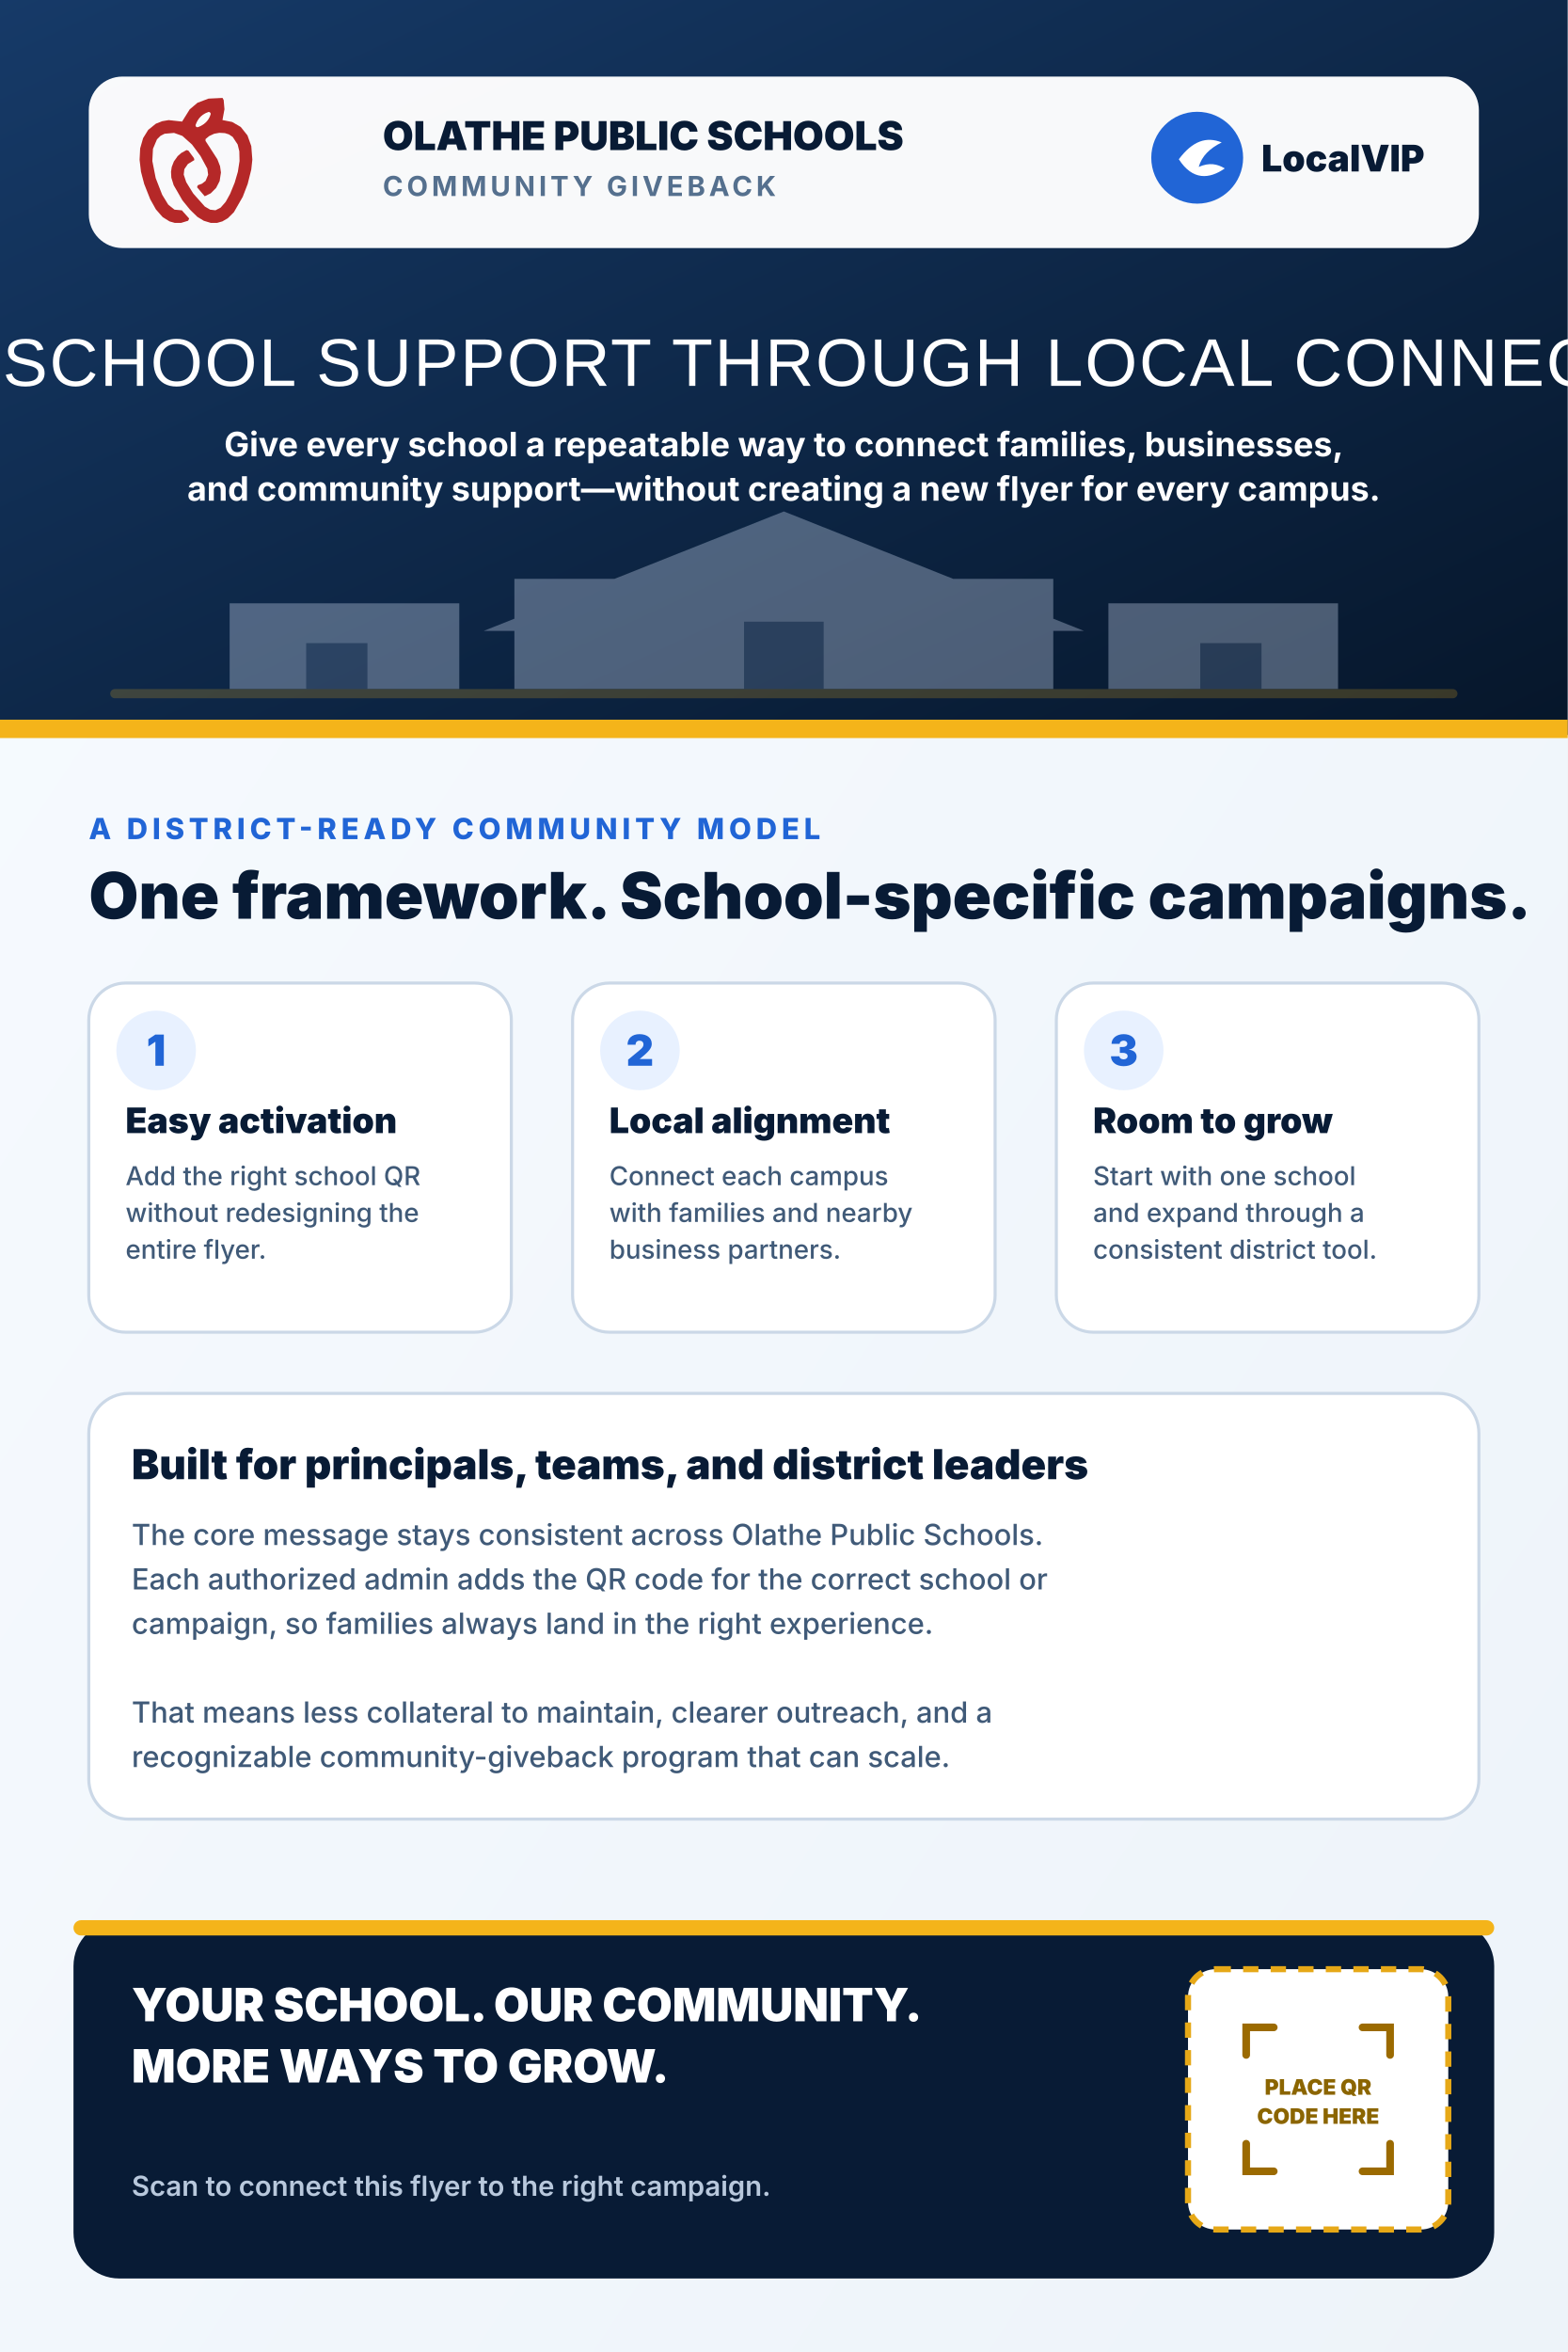
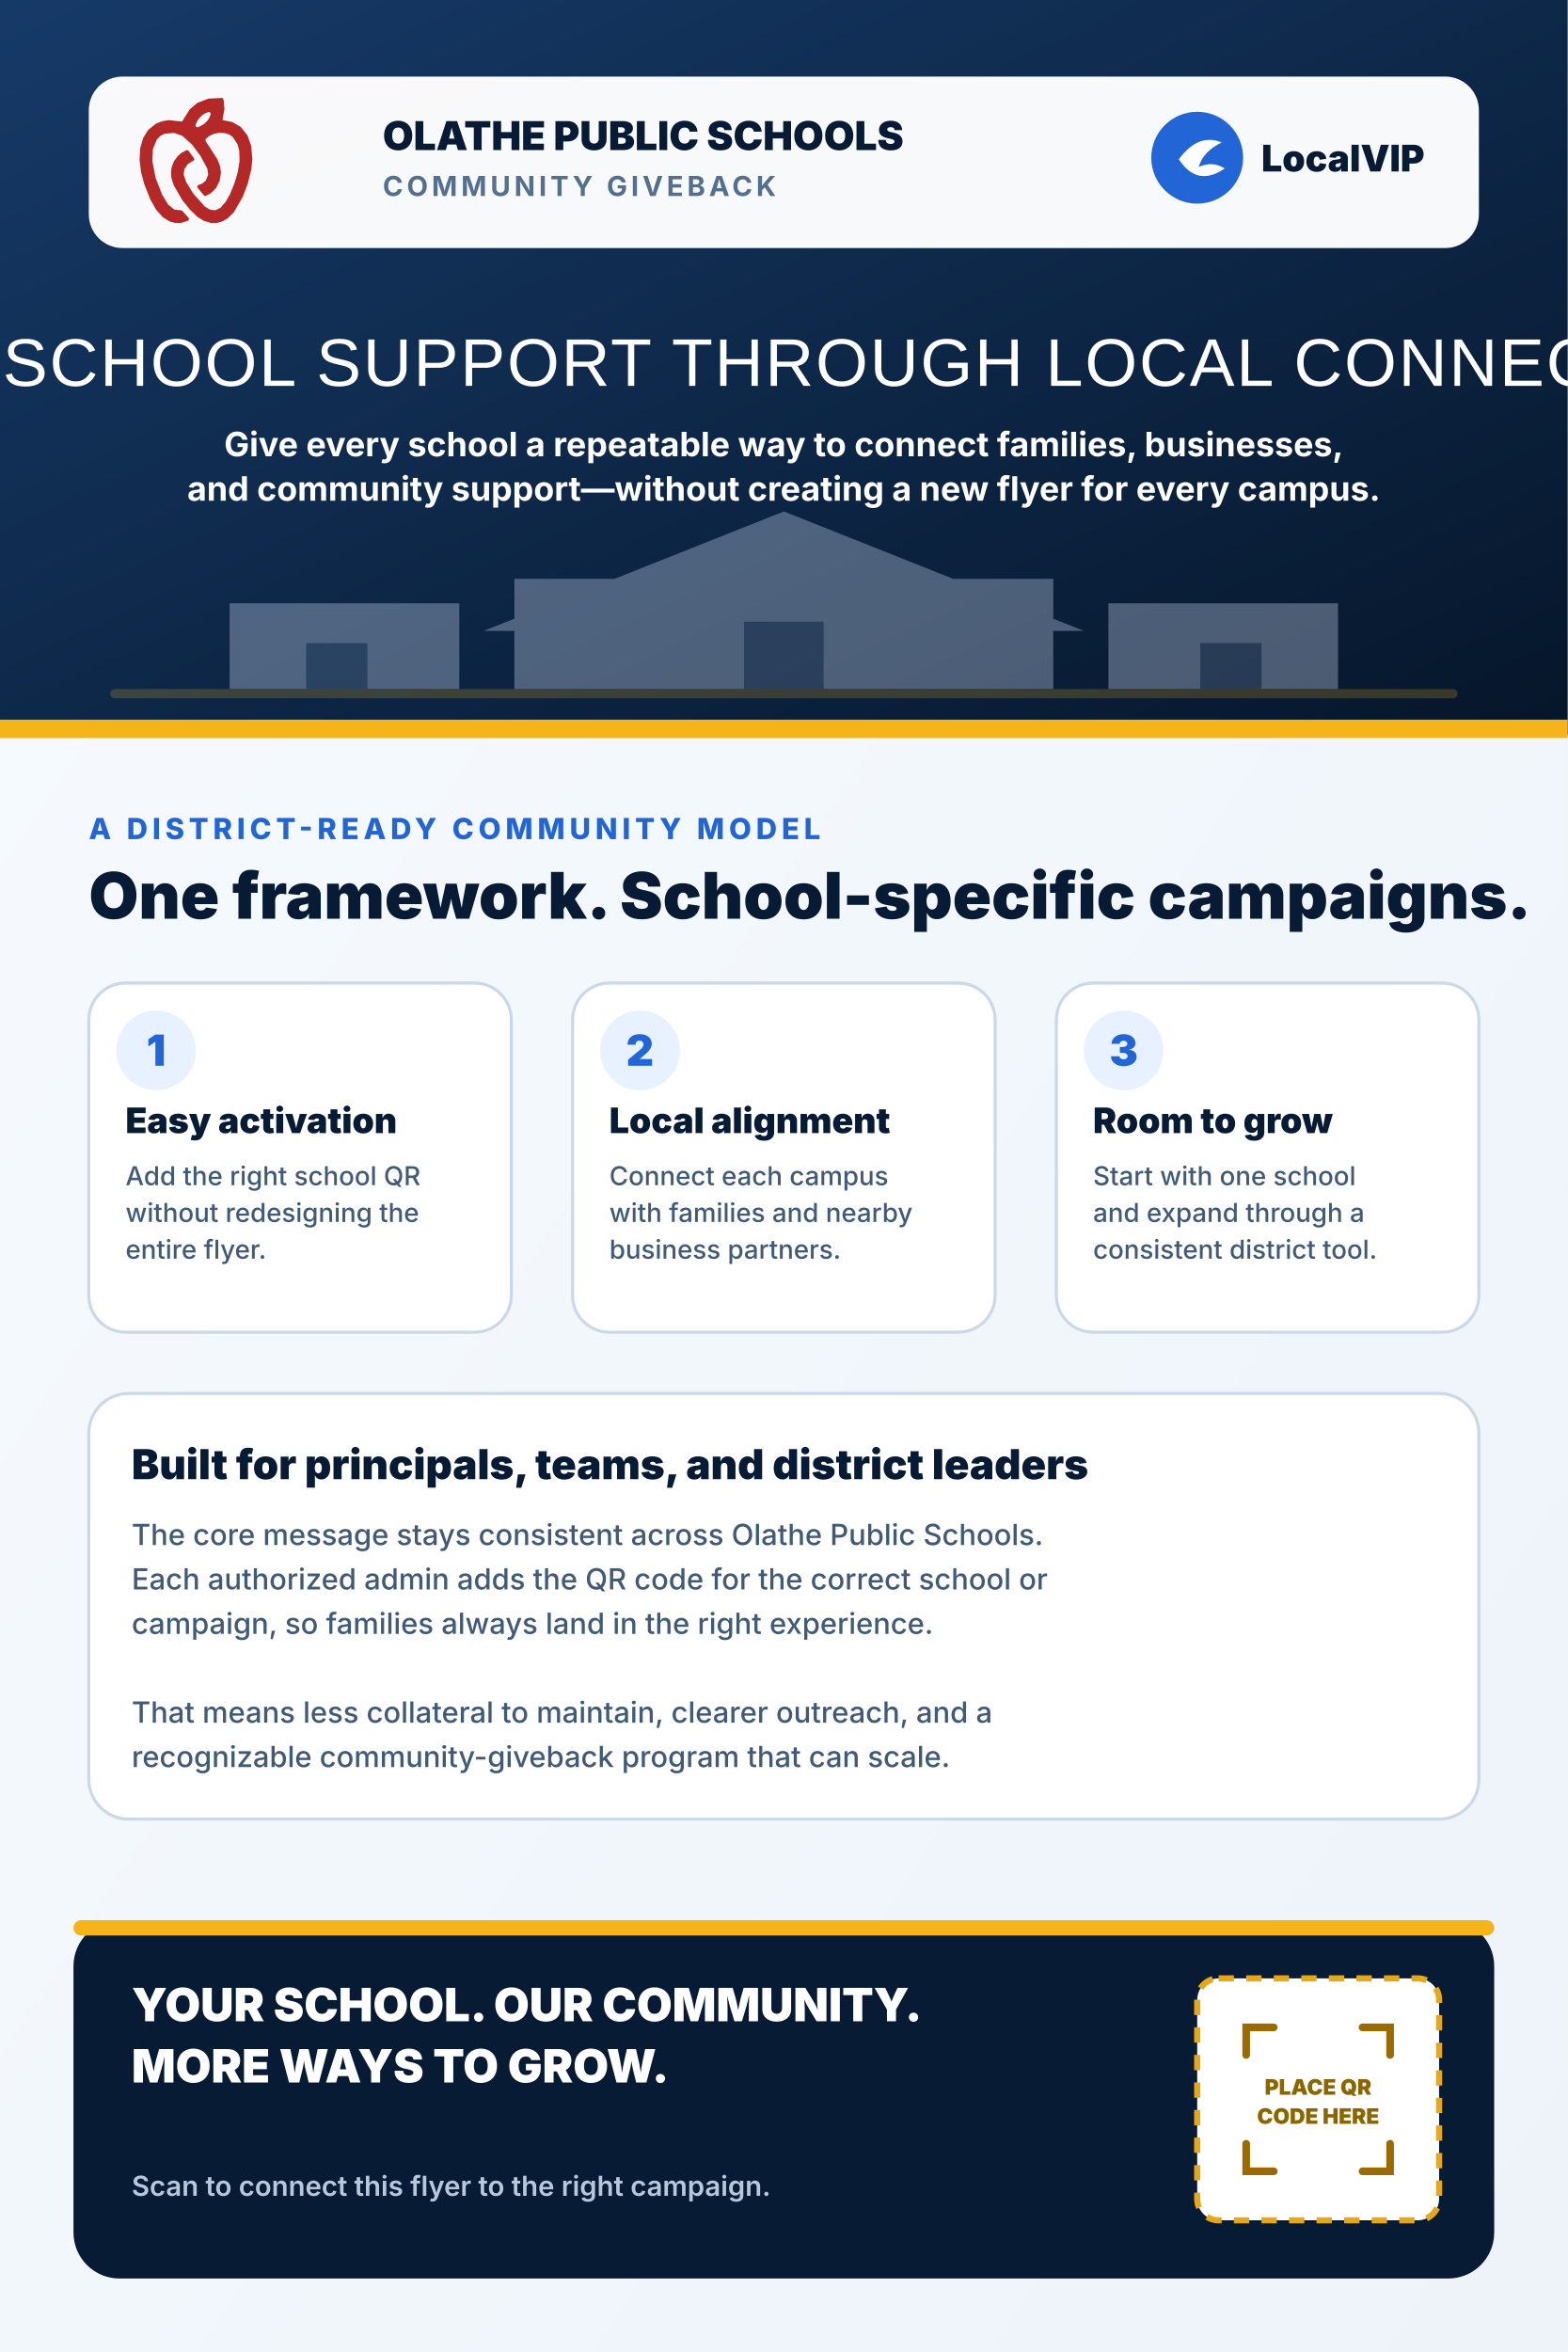
<svg xmlns="http://www.w3.org/2000/svg" width="1024" height="1536" viewBox="0 0 1024 1536" role="img" aria-label="GROW SCHOOL SUPPORT THROUGH LOCAL CONNECTIONS">
  <defs>
    <style>.sans{font-family:Inter,Arial,Helvetica,sans-serif}.cond{font-family:Impact,'Arial Narrow',Arial,sans-serif}</style>
    <linearGradient id="shade" x1="0" y1="0" x2="1" y2="1">
      <stop offset="0" stop-color="#163a68" />
      <stop offset="1" stop-color="#06162a" />
    </linearGradient>
    <linearGradient id="page" x1="0" y1="0" x2="1" y2="1">
      <stop stop-color="#f7fbff" />
      <stop offset="1" stop-color="#edf3f9" />
    </linearGradient>
  </defs>
  <rect width="1024" height="1536" fill="url(#page)" />
  <rect width="1024" height="480" fill="url(#shade)" />
  <g opacity=".32">
    <g fill="#dbe9ff">
      <path d="M336 450v-72h352v72zM512 334l196 78H316z" />
      <path d="M150 450v-56h150v56zM724 450v-56h150v56z" />
    </g>
    <g fill="#0d2c52" opacity=".55">
      <path d="M486 450v-44h52v44zM200 450v-30h40v30zM784 450v-30h40v30z" />
    </g>
    <rect x="72" y="450" width="880" height="6" rx="3" fill="#f4b41a" opacity=".65" />
  </g>
  <g transform="translate(58 50)">
    <rect width="908" height="112" rx="22" fill="#fff" opacity=".97" />
    <svg x="24" y="12" width="92" height="88" viewBox="0 0 2312 2576" preserveAspectRatio="xMidYMid meet" overflow="hidden">
      <path fill="#fcfcfb" d="M1663,41 1389,57 1167,144 1007,289 885,496 752,469 617,469 489,493 383,537 225,667 125,835 73,1035 65,1265 93,1480 153,1708 261,1984 371,2186 493,2331 652,2434 767,2462 906,2454 1018,2415 1038,2392 1038,2352 887,2190 753,2181 642,2094 523,1902 398,1582 338,1298 342,1061 366,965 422,857 489,790 553,758 730,738 894,798 1071,959 1269,1233 1364,1425 1373,1542 1324,1640 1177,1719 1165,1774 1317,1950 1442,1896 1544,1798 1618,1664 1646,1528 1642,1407 1595,1259 1350,853 1489,762 1581,738 1674,738 1826,794 1921,905 1973,1085 1977,1254 1913,1582 1833,1802 1729,2014 1632,2132 1538,2188 1445,2185 1335,2123 1126,1890 974,1642 934,1514 950,1417 1025,1318 1138,1254 1134,1207 1024,1057 969,1041 865,1099 772,1188 709,1289 673,1401 665,1529 725,1752 924,2074 1068,2242 1196,2359 1336,2434 1455,2462 1574,2458 1686,2422 1795,2351 1896,2246 1983,2116 2074,1930 2170,1670 2230,1412 2246,1117 2226,967 2152,764 2038,616 1888,517 1681,466 1710,338 1714,195 1694,70Z" />
      <path fill="#fcfcfb" d="M1660,50 1688,83 1705,186 1700,344 1667,477 1854,514 2024,617 2145,772 2217,969 2237,1106 2221,1411 2165,1654 2069,1917 1905,2218 1804,2330 1682,2413 1572,2449 1446,2452 1329,2421 1189,2341 930,2066 819,1907 726,1729 682,1590 674,1452 730,1269 789,1183 879,1101 972,1050 1019,1067 1133,1240 1114,1268 998,1329 941,1414 929,1534 969,1654 1105,1878 1325,2127 1433,2190 1537,2198 1639,2139 1733,2023 1830,1833 1910,1621 1962,1421 1986,1227 1978,1065 1946,942 1858,808 1718,737 1592,729 1510,745 1346,841 1345,880 1480,1068 1577,1243 1625,1372 1639,1481 1621,1624 1552,1770 1445,1881 1319,1941 1171,1760 1189,1722 1276,1689 1331,1646 1382,1538 1370,1414 1249,1185 1082,957 905,794 750,733 562,745 483,784 423,840 341,1021 329,1286 389,1582 501,1878 630,2095 750,2190 888,2202 1033,2368 1009,2409 865,2452 758,2452 656,2425 507,2330 375,2174 274,1989 162,1705 102,1478 74,1277 82,1036 138,830 248,656 385,547 479,506 606,479 759,478 896,502 1025,283 1197,138 1411,62Z" />
      <path fill="#b52828" d="M1664,57 1396,70 1185,150 1037,275 891,509 634,481 510,502 389,550 243,668 145,826 89,1022 78,1241 105,1469 166,1702 281,1993 390,2188 519,2335 651,2418 750,2446 873,2446 1007,2405 1026,2362 886,2206 745,2193 626,2097 510,1908 386,1589 322,1263 334,1030 411,848 478,782 556,742 737,726 896,783 1080,948 1242,1166 1373,1409 1389,1526 1340,1643 1272,1696 1191,1726 1177,1765 1324,1937 1438,1881 1541,1778 1609,1646 1634,1483 1617,1362 1566,1230 1339,879 1339,844 1408,787 1504,742 1604,724 1709,730 1785,754 1858,802 1953,947 1985,1078 1989,1263 1957,1469 1897,1675 1809,1891 1725,2043 1628,2154 1529,2205 1427,2193 1325,2133 1103,1883 970,1667 922,1523 934,1419 1002,1320 1126,1245 1117,1207 1012,1065 976,1054 874,1110 807,1169 734,1271 693,1376 679,1469 685,1581 730,1726 898,2016 1041,2192 1182,2330 1306,2406 1438,2446 1561,2446 1660,2418 1765,2357 1881,2242 2050,1949 2145,1702 2214,1425 2234,1237 2214,978 2141,774 2012,612 1849,517 1663,480 1701,273 1686,98Z" />
      <path fill="#b52828" d="M1426,330 1433,337 1441,352 1441,372 1438,377 1437,384 1433,392 1433,396 1429,402 1429,406 1425,413 1425,415 1421,422 1421,424 1417,430 1417,433 1414,437 1412,442 1410,444 1408,449 1406,451 1404,456 1402,458 1400,463 1397,466 1392,475 1386,482 1385,485 1381,489 1378,494 1371,501 1369,505 1361,513 1361,514 1342,533 1341,533 1327,546 1322,549 1315,556 1294,570 1291,573 1281,578 1278,581 1261,590 1259,592 1255,593 1251,596 1247,597 1243,600 1239,601 1233,605 1230,605 1224,609 1222,609 1215,613 1210,614 1205,617 1202,617 1195,621 1188,621 1187,622 1173,621 1162,615 1151,604 1149,599 1146,595 1146,591 1145,590 1145,586 1144,585 1144,580 1145,579 1145,575 1146,574 1146,569 1149,564 1150,558 1153,553 1154,548 1158,541 1158,538 1162,532 1162,529 1165,525 1166,521 1169,517 1170,513 1173,509 1175,503 1177,501 1183,489 1188,482 1190,477 1205,457 1206,454 1217,442 1217,441 1221,437 1222,434 1231,425 1231,424 1252,403 1253,403 1264,393 1269,390 1276,383 1297,369 1300,366 1310,361 1313,358 1324,353 1326,351 1331,349 1335,346 1339,345 1343,342 1345,342 1352,338 1354,338 1361,334 1366,333 1371,330 1374,330 1382,326 1388,325 1393,322 1411,322Z" />
      <path fill="#fcfcfb" d="M1422,333 1416,329 1411,329 1407,327 1396,327 1392,329 1385,330 1380,333 1374,334 1369,337 1366,337 1359,341 1357,341 1350,345 1348,345 1341,349 1339,349 1335,352 1329,354 1326,357 1319,360 1314,364 1304,369 1295,376 1286,381 1282,385 1281,385 1277,389 1261,401 1240,421 1240,422 1221,442 1221,443 1214,451 1213,454 1206,462 1205,465 1198,473 1196,478 1192,483 1190,488 1186,493 1184,498 1178,507 1177,511 1174,515 1173,519 1169,525 1169,527 1162,541 1161,546 1157,553 1157,556 1153,564 1153,568 1149,576 1149,590 1157,605 1162,610 1168,614 1173,614 1181,618 1186,618 1196,614 1202,613 1216,606 1219,606 1226,602 1229,602 1233,599 1237,598 1241,595 1245,594 1249,591 1255,589 1257,587 1276,577 1290,567 1293,566 1296,563 1305,558 1309,554 1310,554 1314,550 1330,538 1356,513 1356,512 1365,503 1365,502 1374,492 1379,484 1385,477 1386,474 1393,466 1395,461 1402,451 1402,449 1406,444 1406,442 1409,438 1413,430 1413,428 1418,420 1418,417 1426,401 1426,397 1430,390 1430,385 1434,378 1434,373 1436,368 1436,355 1434,351 1434,347 1433,345Z" />
      <path fill="#fcfcfb" d="M1417,341 1422,346 1424,350 1424,352 1428,358 1428,366 1425,370 1425,375 1424,376 1424,378 1421,382 1421,387 1420,388 1420,390 1417,394 1417,398 1413,403 1412,409 1409,413 1408,418 1405,422 1404,429 1400,433 1399,436 1396,439 1393,446 1389,452 1389,454 1387,458 1383,461 1379,470 1376,472 1376,473 1372,477 1371,480 1363,489 1363,490 1361,491 1356,498 1352,501 1351,504 1332,523 1329,524 1326,528 1321,531 1318,535 1317,535 1306,545 1301,547 1290,557 1287,557 1280,563 1275,565 1270,569 1263,572 1260,575 1255,577 1250,581 1247,581 1242,585 1239,585 1234,589 1231,589 1226,593 1222,593 1218,596 1215,596 1206,601 1204,601 1200,603 1198,605 1193,605 1190,607 1188,607 1186,609 1181,609 1179,607 1177,607 1175,605 1173,605 1169,603 1162,594 1160,590 1160,588 1158,586 1158,577 1162,571 1162,565 1166,560 1167,554 1170,550 1170,545 1174,540 1174,537 1176,535 1178,531 1178,529 1180,527 1182,523 1182,521 1184,519 1186,515 1186,513 1190,507 1190,505 1194,500 1196,495 1199,492 1200,489 1202,487 1202,485 1208,478 1210,473 1215,468 1220,459 1227,452 1235,441 1239,438 1240,435 1263,412 1266,411 1267,409 1275,403 1277,400 1285,394 1290,392 1293,388 1296,387 1305,378 1309,378 1311,376 1314,375 1316,372 1323,370 1325,368 1336,363 1339,360 1343,359 1349,355 1352,355 1361,350 1363,350 1369,346 1373,346 1377,343 1384,342 1389,338 1395,338 1397,336 1399,336 1400,335 1405,335 1409,338Z" />
      <path fill="#be4e4e" d="M967,1656 979,1684 999,1722 1020,1759 1023,1762 1047,1802 1104,1883 1111,1890 1132,1919 1162,1954 1168,1963 1177,1972 1192,1991 1213,2013 1215,2017 1257,2061 1259,2065 1325,2132 1352,2152 1376,2167 1408,2184 1420,2188 1414,2185 1411,2185 1371,2164 1341,2144 1327,2133 1259,2064 1171,1966 1106,1885 1102,1878 1083,1854 1078,1845 1071,1837 1054,1810 1050,1806 1034,1779 1027,1770 1022,1760 1019,1757 999,1722 978,1681Z" />
      <path fill="#be4e4e" d="M802,1871 837,1929 869,1977 926,2055 1001,2148 1077,2232 1131,2286 1166,2318 1196,2342 1242,2373 1270,2389 1314,2410 1272,2390 1244,2374 1207,2350 1182,2331 1156,2309 1134,2288 1050,2203 972,2113 897,2016 845,1941 840,1931 829,1916Z" />
      <path fill="#be4e4e" d="M872,771 894,783 897,786 919,799 948,821 971,842 976,845 1044,911 1081,951 1140,1025 1141,1028 1176,1073 1185,1087 1204,1112 1209,1121 1216,1129 1244,1171 1249,1181 1256,1190 1269,1213 1280,1229 1285,1240 1288,1243 1308,1279 1268,1209 1265,1206 1263,1201 1245,1174 1241,1166 1233,1156 1212,1123 1201,1109 1188,1089 1181,1081 1180,1078 1145,1033 1144,1030 1079,948 1046,914 1044,910 1008,874 1003,871 965,835 954,827 941,815 938,814 915,796Z" />
      <path fill="#be4e4e" d="M305,2044 310,2055 312,2057 326,2085 336,2101 341,2112 344,2115 354,2134 360,2142 362,2147 368,2155 369,2158 376,2167 381,2177 388,2185 389,2188 404,2208 405,2211 420,2229 421,2232 425,2236 428,2241 465,2284 503,2322 504,2322 527,2343 532,2346 550,2361 554,2363 557,2366 560,2367 567,2373 570,2374 574,2378 584,2383 587,2386 604,2395 606,2397 617,2402 625,2407 627,2407 642,2415 644,2415 650,2418 645,2415 642,2415 636,2411 634,2411 627,2407 623,2406 614,2400 608,2398 606,2396 587,2386 584,2383 581,2382 578,2379 575,2378 572,2375 563,2370 549,2359 546,2358 529,2343 526,2342 507,2324 506,2324 450,2267 436,2249 428,2241 424,2234 412,2220 408,2213 401,2205 400,2202 389,2188 387,2183 377,2170 373,2162 370,2159 364,2148 361,2145 356,2135 353,2132 344,2115 341,2112 335,2099 325,2083 323,2077 317,2068 316,2064 309,2053 308,2049Z" />
      <path fill="#be4e4e" d="M2006,2044 1977,2099 1975,2101 1958,2132 1955,2135 1950,2145 1947,2148 1938,2164 1935,2167 1934,2170 1927,2179 1922,2188 1911,2202 1910,2205 1903,2213 1902,2216 1887,2234 1886,2237 1875,2249 1861,2267 1805,2324 1765,2358 1762,2359 1748,2370 1745,2371 1742,2374 1739,2375 1724,2386 1719,2388 1703,2398 1697,2400 1688,2406 1684,2407 1677,2411 1673,2412 1669,2415 1666,2415 1661,2418 1667,2415 1669,2415 1684,2407 1686,2407 1694,2402 1705,2397 1707,2395 1724,2386 1727,2383 1737,2378 1741,2374 1744,2373 1751,2367 1754,2366 1757,2363 1761,2361 1779,2346 1784,2343 1807,2322 1808,2322 1846,2284 1846,2283 1870,2257 1877,2247 1890,2232 1891,2229 1899,2220 1903,2213 1907,2209 1918,2194 1923,2185 1930,2177 1935,2167 1938,2164 1939,2161 1942,2158 1943,2155 1949,2147 1951,2142 1957,2134 1967,2115 1972,2108 1975,2101 1977,2099 1990,2074 1992,2072Z" />
      <path fill="#be4e4e" d="M1184,150 1182,152 1172,157 1169,160 1166,161 1163,164 1160,165 1157,168 1154,169 1145,176 1142,177 1138,181 1130,186 1116,198 1106,205 1065,243 1065,244 1050,259 1050,260 1029,283 1026,288 1017,298 1016,301 1005,314 1004,317 990,336 988,341 981,350 976,360 973,363 968,374 966,376 964,381 958,390 941,424 941,427 937,433 937,436 933,442 933,445 929,453 932,448 933,443 941,427 941,425 944,420 944,418 947,414 948,410 951,406 952,402 955,398 957,392 959,390 961,385 963,383 965,378 967,376 970,369 975,362 981,350 987,343 989,338 992,335 997,326 1008,312 1009,309 1015,303 1017,299 1028,286 1028,285 1033,280 1036,275 1064,246 1064,245 1096,214 1097,214 1108,204 1109,204 1119,195 1124,192 1136,182 1147,175 1154,169 1159,167 1166,161 1171,159 1174,156 1177,155Z" />
      <path fill="#be4e4e" d="M1832,1835 1829,1841 1829,1844 1825,1850 1824,1855 1817,1868 1817,1871 1813,1877 1813,1879 1801,1903 1801,1905 1768,1970 1766,1972 1764,1977 1762,1979 1748,2005 1742,2013 1740,2018 1737,2021 1736,2024 1729,2033 1728,2036 1721,2045 1720,2048 1713,2057 1712,2060 1705,2068 1697,2080 1688,2090 1685,2095 1671,2110 1671,2111 1636,2146 1631,2149 1624,2156 1623,2156 1614,2164 1611,2165 1608,2168 1605,2169 1596,2176 1591,2178 1589,2180 1572,2189 1570,2189 1563,2193 1560,2193 1555,2196 1549,2197 1543,2200 1540,2200 1544,2200 1549,2197 1556,2196 1561,2193 1566,2192 1573,2188 1577,2187 1579,2185 1584,2183 1586,2181 1603,2172 1611,2165 1614,2164 1627,2153 1628,2153 1644,2138 1645,2138 1646,2136 1649,2134 1650,2132 1653,2130 1664,2118 1666,2117 1666,2116 1684,2097 1685,2094 1695,2083 1697,2079 1704,2071 1706,2067 1724,2043 1729,2034 1732,2031 1733,2028 1740,2018 1744,2010 1747,2007 1749,2002 1751,2000 1753,1995 1755,1993 1757,1988 1763,1979 1766,1972 1771,1965 1772,1961 1779,1950 1780,1946 1783,1942 1784,1938 1787,1934 1788,1930 1791,1926 1792,1922 1795,1918 1796,1914 1800,1908 1800,1906 1804,1899 1804,1897 1808,1891 1808,1889 1817,1871 1817,1869 1829,1844 1829,1842 1832,1837Z" />
      <path fill="#be4e4e" d="M479,1835 479,1837 487,1853 487,1855 491,1862 491,1864 499,1880 499,1882 503,1889 503,1891 506,1895 507,1899 511,1906 511,1908 514,1912 515,1916 518,1920 519,1924 522,1928 523,1932 526,1936 527,1940 530,1944 532,1950 538,1959 540,1965 545,1972 548,1979 550,1981 564,2007 570,2015 579,2031 582,2034 587,2043 590,2046 594,2053 605,2067 607,2071 614,2079 616,2083 626,2094 627,2097 645,2116 645,2117 647,2118 649,2121 651,2122 653,2125 655,2126 657,2129 659,2130 661,2133 663,2134 665,2137 667,2138 680,2151 684,2153 697,2164 700,2165 708,2172 711,2173 713,2175 718,2177 720,2179 725,2181 736,2188 738,2188 745,2192 750,2193 755,2196 762,2197 767,2200 771,2200 768,2200 762,2197 756,2196 751,2193 748,2193 741,2189 739,2189 722,2180 720,2178 715,2176 706,2169 697,2164 688,2156 683,2153 675,2145 674,2145 640,2111 634,2103 626,2095 623,2090 618,2085 611,2075 607,2071 606,2068 599,2060 598,2057 595,2054 590,2045 587,2042 582,2033 579,2030 574,2021 571,2018 569,2013 563,2005 561,2000 559,1998 557,1993 555,1991 553,1986 551,1984 549,1979 543,1970 510,1905 510,1903 502,1888 502,1886 498,1879 498,1877 494,1871 494,1868 487,1855 486,1850 482,1844 482,1841Z" />
      <path fill="#be4e4e" d="M1921,549 1936,557 1944,563 1949,565 1952,568 1960,572 1980,587 1984,589 1987,592 1990,593 2002,604 2005,605 2024,623 2025,623 2059,657 2059,658 2069,668 2069,669 2079,680 2079,681 2091,695 2099,707 2102,710 2103,713 2106,716 2107,719 2110,722 2115,731 2118,734 2123,743 2126,746 2128,751 2130,753 2132,758 2134,760 2136,765 2142,774 2143,778 2146,783 2141,772 2139,770 2129,751 2123,743 2121,738 2111,724 2110,721 2107,718 2105,714 2099,707 2098,704 2094,700 2088,691 2083,686 2082,683 2071,671 2066,664 2058,656 2058,655 2028,625 2027,625 2010,609 2009,609 2004,604 1999,601 1985,589 1982,588 1974,581 1971,580 1951,566 1946,564 1943,561Z" />
      <path fill="#be4e4e" d="M390,549 368,561 365,564 360,566 352,572 349,573 346,576 337,581 329,588 326,589 322,593 321,593 317,597 301,609 293,617 292,617 284,625 283,625 253,655 253,656 245,664 240,671 229,683 228,686 223,691 217,700 213,704 212,707 206,714 204,718 201,721 200,724 197,727 196,730 190,738 188,743 182,751 180,756 178,758 176,763 170,772 165,783 168,778 169,774 171,772 173,767 175,765 185,746 188,743 189,740 195,732 197,727 208,713 209,710 212,707 220,695 225,690 228,685 242,669 242,668 252,658 252,657 286,623 287,623 299,611 300,611 306,605 309,604 321,593 324,592 327,589 331,587 351,572 359,568 362,565 367,563 375,557Z" />
      <path fill="#be4e4e" d="M1373,331 1371,331 1366,334 1361,335 1354,339 1352,339 1345,343 1343,343 1339,346 1335,347 1331,350 1326,352 1324,354 1313,359 1310,362 1300,367 1297,370 1276,384 1269,391 1264,394 1253,404 1252,404 1232,424 1232,425 1223,434 1222,437 1218,441 1218,442 1207,454 1206,457 1191,477 1189,482 1184,489 1175,506 1183,491 1186,488 1191,478 1198,469 1199,466 1202,463 1203,460 1223,436 1223,435 1230,428 1230,427 1255,402 1256,402 1278,383 1281,382 1289,375 1298,370 1307,363 1312,361 1319,356 1346,342 1348,342 1364,334 1367,334Z" />
      <path fill="#be4e4e" d="M966,1057 960,1060 958,1060 924,1077 922,1079 917,1081 914,1084 902,1090 888,1100 885,1101 866,1116 863,1117 859,1121 853,1125 846,1132 839,1137 804,1171 804,1172 797,1179 797,1180 777,1203 776,1206 766,1218 764,1222 761,1225 760,1228 757,1231 756,1234 753,1237 752,1240 749,1243 747,1248 745,1250 740,1260 738,1262 735,1269 733,1271 724,1289 724,1291 717,1304 717,1307 713,1313 713,1316 709,1325 712,1319 713,1314 720,1300 720,1298 724,1291 724,1289 727,1285 728,1281 731,1277 733,1271 735,1269 741,1257 744,1254 752,1239 762,1224 768,1217 769,1214 780,1201 781,1198 804,1173 806,1169 829,1146 833,1144 858,1121 861,1120 874,1109 877,1108 880,1105 883,1104 886,1101 895,1096 904,1089 914,1084 917,1081 921,1080 926,1076 928,1076 932,1073 936,1072 940,1069 944,1068 948,1065 952,1064 956,1061 961,1060Z" />
      <path fill="#be4e4e" d="M1598,1677 1595,1682 1595,1685 1591,1691 1591,1694 1588,1698 1587,1702 1584,1706 1583,1710 1580,1714 1579,1718 1576,1722 1574,1728 1568,1736 1562,1748 1559,1751 1558,1754 1555,1757 1554,1760 1551,1763 1550,1766 1547,1769 1542,1778 1536,1784 1534,1788 1527,1796 1527,1797 1520,1804 1511,1816 1501,1826 1501,1827 1497,1830 1497,1831 1494,1833 1493,1835 1476,1851 1470,1855 1452,1871 1444,1876 1438,1882 1435,1883 1432,1886 1425,1890 1421,1894 1411,1899 1402,1906 1372,1922 1402,1906 1405,1903 1410,1901 1418,1895 1421,1894 1424,1891 1427,1890 1430,1887 1433,1886 1446,1875 1449,1874 1455,1868 1456,1868 1467,1858 1473,1854 1484,1843 1485,1843 1514,1813 1518,1807 1534,1789 1535,1786 1542,1778 1543,1775 1547,1771 1550,1765 1554,1761 1555,1758 1561,1750 1567,1738 1570,1735 1572,1730 1574,1728 1591,1694 1591,1692 1595,1685 1595,1683Z" />
      <path fill="#be4e4e" d="M1428,403 1428,405 1425,410 1424,415 1416,430 1416,432 1413,436 1408,447 1406,449 1400,461 1397,464 1396,467 1393,470 1388,479 1381,487 1380,490 1361,511 1361,512 1340,533 1339,533 1313,556 1310,557 1302,564 1293,569 1284,576 1281,577 1278,580 1273,582 1271,584 1256,592 1259,591 1261,589 1278,580 1281,577 1291,572 1294,569 1315,555 1322,548 1327,545 1341,532 1342,532 1360,514 1360,513 1368,505 1370,501 1377,494 1380,489 1384,485 1385,482 1391,475 1396,466 1399,463 1401,458 1403,456 1405,451 1407,449 1409,444 1411,442 1413,437 1416,433 1416,430 1420,424 1420,422 1428,406Z" />
      <path fill="#be4e4e" d="M1338,850 1338,852 1335,858 1335,865 1338,870 1338,873 1339,874 1340,879 1354,898 1359,903 1364,911 1370,917 1371,920 1374,923 1376,927 1382,933 1383,936 1386,939 1388,943 1394,949 1395,952 1406,966 1420,987 1426,994 1431,1003 1438,1011 1439,1014 1446,1023 1447,1026 1454,1035 1459,1044 1462,1047 1471,1063 1474,1066 1479,1075 1482,1078 1484,1083 1490,1091 1496,1103 1499,1106 1500,1109 1505,1116 1503,1114 1498,1104 1495,1101 1490,1091 1487,1088 1482,1078 1479,1075 1474,1065 1471,1062 1466,1053 1463,1050 1462,1047 1459,1044 1458,1041 1455,1038 1454,1035 1451,1032 1450,1029 1447,1026 1446,1023 1443,1020 1442,1017 1435,1008 1434,1005 1423,991 1418,982 1411,974 1407,967 1399,957 1398,954 1387,941 1386,938 1375,925 1374,922 1370,918 1356,899 1351,894 1350,891 1342,882 1339,876 1338,870 1336,866 1336,857 1337,856Z" />
      <path fill="#be4e4e" d="M1177,1766 1177,1768 1182,1778 1188,1785 1196,1797 1200,1801 1208,1813 1212,1817 1217,1825 1233,1844 1236,1849 1242,1855 1249,1865 1261,1878 1269,1889 1283,1904 1283,1905 1296,1919 1296,1920 1310,1933 1314,1935 1317,1935 1323,1938 1330,1938 1324,1938 1319,1935 1314,1935 1305,1929 1298,1922 1296,1918 1278,1899 1278,1898 1273,1893 1268,1886 1250,1866 1248,1862 1233,1845 1232,1842 1223,1832 1213,1818 1205,1809 1204,1806 1193,1793 1192,1790 1181,1776Z" />
      <path fill="#e3cfcc" d="M1029,1768 1041,1786 1045,1794 1048,1797 1053,1806 1060,1815 1061,1818 1069,1828 1074,1837 1084,1849 1085,1852 1096,1866 1097,1869 1101,1873 1106,1881 1121,1899 1127,1908 1132,1913 1137,1921 1143,1927 1150,1937 1194,1989 1248,2049 1281,2084 1327,2130 1366,2158 1371,2160 1385,2169 1412,2182 1387,2170 1385,2168 1373,2162 1353,2148 1350,2147 1346,2143 1343,2142 1325,2128 1282,2085 1248,2049 1176,1968 1173,1963 1160,1949 1153,1939 1124,1904 1101,1874 1094,1863 1090,1859 1084,1849 1073,1835 1068,1826 1061,1818 1059,1813 1053,1806 1051,1801 1045,1794 1037,1779Z" />
      <path fill="#be4e4e" d="M1800,763 1813,770 1818,774 1821,775 1824,778 1827,779 1834,785 1838,787 1842,791 1848,795 1855,802 1856,802 1881,827 1881,828 1888,835 1888,836 1896,845 1901,853 1905,857 1909,865 1912,868 1917,877 1919,879 1921,884 1923,886 1926,893 1928,895 1932,903 1923,886 1921,884 1916,873 1913,870 1912,867 1909,864 1908,861 1902,854 1900,850 1892,841 1880,825 1858,803 1842,791 1833,783 1830,782 1820,774Z" />
      <path fill="#be4e4e" d="M511,763 491,774 481,782 478,783 469,791 453,803 431,825 419,841 412,848 409,854 403,861 402,864 395,873 390,884 388,886 379,903 383,895 385,893 388,886 390,884 392,879 394,877 399,868 402,865 406,857 410,853 411,850 430,828 430,827 455,802 456,802 463,795 464,795 473,787 477,785 484,779 487,778 490,775 493,774 498,770Z" />
      <path fill="#e3cfcc" d="M872,774 897,788 900,791 905,793 914,800 917,801 924,807 927,808 944,821 950,827 956,831 971,845 979,851 988,860 989,860 1042,912 1042,913 1067,939 1072,946 1083,957 1083,958 1088,963 1095,973 1107,987 1110,992 1119,1002 1123,1009 1135,1023 1140,1031 1161,1057 1165,1064 1173,1073 1176,1079 1182,1086 1187,1094 1191,1098 1197,1108 1200,1111 1204,1118 1211,1126 1214,1131 1211,1126 1207,1122 1203,1115 1200,1112 1198,1108 1195,1105 1194,1102 1187,1094 1183,1087 1175,1077 1174,1074 1166,1065 1162,1058 1154,1049 1150,1042 1138,1028 1132,1019 1127,1014 1119,1002 1114,997 1107,987 1099,978 1094,970 1088,964 1077,950 1067,940 1067,939 1058,930 1058,929 1042,913 1042,912 989,860 988,860 977,849 971,845 949,825 948,825 929,809 926,808 913,798 902,792 894,786 882,780 879,777 875,776Z" />
      <path fill="#e3cfcc" d="M828,1919 830,1921 832,1926 838,1933 847,1949 850,1952 864,1974 870,1981 875,1990 879,1994 882,2000 886,2004 888,2008 894,2015 895,2018 899,2022 919,2050 930,2063 931,2066 940,2076 967,2111 995,2143 998,2148 1019,2171 1024,2178 1073,2231 1136,2294 1174,2328 1204,2351 1193,2342 1189,2340 1177,2329 1172,2326 1132,2290 1074,2232 1035,2190 1006,2156 998,2148 995,2143 988,2136 974,2118 963,2106 958,2098 947,2086 942,2078 936,2072 934,2068 919,2050 917,2046 895,2018 894,2015 888,2008 882,1998 875,1990 870,1981 860,1968 857,1962 854,1959 849,1950 842,1941 838,1933Z" />
      <path fill="#be4e4e" d="M989,1053 994,1053 999,1056 1002,1056 1008,1060 1013,1065 1015,1069 1021,1075 1021,1076 1027,1082 1030,1086 1031,1089 1046,1107 1051,1115 1055,1119 1063,1131 1070,1139 1071,1142 1078,1150 1079,1153 1085,1160 1094,1174 1098,1178 1100,1183 1106,1190 1110,1197 1118,1207 1120,1212 1123,1215 1123,1217 1126,1223 1126,1221 1122,1213 1119,1210 1118,1207 1115,1204 1114,1201 1111,1198 1106,1189 1099,1181 1098,1178 1095,1175 1090,1166 1086,1162 1081,1154 1071,1142 1070,1139 1067,1136 1065,1132 1058,1124 1050,1112 1035,1094 1034,1091 1018,1072 1015,1067 1004,1057 1000,1056 995,1053Z" />
      <path fill="#e3cfcc" d="M1923,547 1938,555 1946,561 1951,563 1954,566 1957,567 1960,570 1963,571 1966,574 1975,579 1999,597 2026,621 2027,621 2061,655 2061,656 2085,683 2088,688 2101,704 2105,711 2108,714 2109,717 2112,720 2113,723 2116,726 2117,729 2120,732 2121,735 2124,738 2125,741 2129,746 2133,755 2136,758 2140,766 2135,756 2132,753 2131,749 2125,741 2123,736 2120,733 2119,730 2112,721 2107,712 2101,705 2100,702 2088,688 2085,683 2075,672 2075,671 2062,657 2062,656 2024,618 2023,618 2017,612 2010,607 1997,595 1990,591 1977,580 1974,579 1971,576 1968,575 1953,564 1948,562 1946,560 1941,558 1938,555Z" />
      <path fill="#be4e4e" d="M878,2201 886,2205 899,2218 899,2219 904,2224 912,2235 921,2244 921,2245 925,2248 925,2249 933,2257 935,2261 944,2270 944,2271 1019,2347 1022,2351 1026,2359 1026,2361 1026,2359 1019,2347 954,2281 954,2280 942,2268 942,2267 910,2232 910,2231 899,2219 894,2212 889,2207Z" />
      <path fill="#e3cfcc" d="M573,2016 576,2020 577,2023 580,2026 581,2029 584,2032 585,2035 588,2038 589,2041 592,2044 593,2047 596,2050 597,2053 604,2061 611,2072 616,2077 618,2081 629,2094 629,2095 637,2103 637,2104 644,2111 644,2112 674,2142 675,2142 682,2149 686,2151 691,2156 699,2162 702,2163 710,2170 713,2171 716,2174 740,2186 731,2182 729,2180 717,2174 709,2168 706,2167 702,2163 699,2162 680,2146 679,2146 673,2140 672,2140 644,2112 639,2105 629,2095 627,2091 609,2069 608,2066 600,2057 595,2048 592,2045 591,2042 584,2033 583,2030Z" />
      <path fill="#e3cfcc" d="M1213,131 1197,139 1194,142 1189,144 1187,146 1177,151 1174,154 1169,156 1149,170 1146,171 1137,179 1127,185 1121,191 1106,202 1099,209 1098,209 1091,216 1090,216 1060,245 1060,246 1047,259 1047,260 1026,283 1023,288 1011,302 1007,309 1003,313 998,321 992,328 988,334 986,339 983,342 982,345 976,353 974,358 970,363 966,372 960,381 959,385 956,388 951,399 954,394 955,390 958,387 960,381 962,379 971,362 974,359 978,350 985,341 987,336 990,333 991,330 994,327 998,320 1013,301 1015,297 1023,288 1026,283 1047,260 1047,259 1062,244 1062,243 1097,210 1098,210 1105,203 1106,203 1111,198 1116,195 1130,183 1133,182 1148,170 1157,165 1166,158 1174,154 1177,151 1189,145 1197,139Z" />
      <path fill="#be4e4e" d="M1072,1279 1070,1279 1065,1282 1060,1283 1056,1286 1050,1288 1048,1290 1036,1296 1028,1302 1022,1305 1017,1310 1014,1311 1003,1321 1002,1321 981,1342 981,1343 967,1359 962,1368 955,1377 950,1388 947,1392 946,1396 943,1400 943,1402 939,1409 938,1414 935,1419 935,1422 935,1420 938,1415 938,1412 955,1377 958,1374 959,1371 962,1368 963,1365 974,1352 975,1349 983,1341 983,1340 1009,1315 1012,1314 1025,1303 1028,1302 1031,1299 1036,1297 1045,1291 1063,1282 1066,1282Z" />
      <path fill="#be4e4e" d="M1364,1605 1360,1613 1358,1615 1357,1618 1353,1622 1349,1630 1345,1634 1341,1640 1331,1650 1331,1651 1308,1672 1304,1674 1297,1680 1294,1681 1291,1684 1286,1686 1279,1691 1281,1689 1291,1684 1294,1681 1299,1679 1307,1672 1312,1669 1339,1643 1339,1642 1344,1637 1346,1633 1352,1626 1353,1623 1356,1620Z" />
      <path fill="#ce7b7b" d="M881,1995 896,2015 897,2018 901,2022 909,2034 919,2046 921,2050 936,2068 939,2073 944,2078 949,2086 960,2098 965,2106 976,2118 1000,2148 1028,2179 1028,2180 1060,2214 1060,2215 1076,2231 1076,2232 1131,2287 1132,2287 1166,2319 1177,2327 1189,2338 1201,2346 1205,2350 1210,2352 1217,2358 1222,2360 1229,2366 1234,2368 1236,2370 1200,2346 1166,2319 1132,2287 1131,2287 1076,2232 1076,2231 1060,2215 1060,2214 1048,2202 1039,2191 1028,2180 1022,2172 1000,2148 991,2136 984,2129 977,2119 971,2113 964,2103 955,2093 948,2083 925,2055 923,2051 916,2043 911,2035 896,2016 895,2013 891,2009Z" />
      <path fill="#be4e4e" d="M205,1814 208,1820 209,1826 212,1831 213,1836 216,1841 217,1847 224,1861 225,1867 233,1883 233,1886 240,1900 241,1905 245,1912 245,1915 252,1928 253,1933 256,1939 256,1937 245,1914 244,1909 240,1902 240,1899 236,1893 236,1890 233,1885 232,1880 225,1866 224,1860 217,1846 216,1840 212,1833 212,1830 209,1825 208,1819Z" />
      <path fill="#e3cfcc" d="M1318,360 1308,365 1305,368 1302,369 1299,372 1290,377 1282,384 1278,386 1270,393 1269,393 1262,400 1254,406 1234,426 1234,427 1220,442 1213,452 1209,456 1200,470 1197,473 1192,482 1195,478 1197,473 1204,465 1205,462 1212,454 1213,451 1220,443 1220,442 1249,411 1250,411 1268,394 1277,388 1286,380 1295,375 1304,368 1307,367 1309,365 1314,363Z" />
      <path fill="#e3cfcc" d="M388,2191 391,2194 396,2203 402,2210 404,2214 422,2236 428,2245 434,2251 438,2257 452,2272 458,2280 507,2329 508,2329 514,2335 521,2340 534,2352 541,2356 547,2362 557,2368 565,2375 570,2377 577,2383 582,2385 584,2387 579,2383 573,2380 570,2377 561,2372 553,2365 550,2364 541,2356 532,2350 505,2326 504,2326 461,2283 461,2282 454,2275 454,2274 439,2258 439,2257 434,2252 434,2251 418,2232 415,2227 407,2218 403,2211 395,2201 394,2198Z" />
      <path fill="#e3cfcc" d="M388,547 373,555 370,558 365,560 363,562 358,564 349,571 340,576 337,579 334,580 321,591 314,595 301,607 300,607 288,618 287,618 249,656 243,664 236,671 236,672 231,677 231,678 226,683 223,688 215,697 210,705 204,712 199,721 196,724 202,717 203,714 206,711 215,697 219,693 231,677 236,672 236,671 243,664 243,663 250,656 250,655 284,621 285,621 312,597 336,579 339,578 342,575 345,574 348,571 351,570 360,563 365,561 373,555Z" />
      <path fill="#e3cfcc" d="M1232,1159 1239,1168 1244,1178 1250,1185 1256,1197 1262,1205 1264,1210 1267,1213 1272,1223 1275,1226 1283,1242 1286,1245 1288,1250 1294,1259 1299,1270 1302,1273 1306,1281 1301,1271 1296,1264 1293,1257 1291,1255 1286,1244 1283,1241 1274,1224 1271,1221 1269,1216 1265,1211 1262,1204 1255,1195 1253,1190 1243,1176 1238,1166Z" />
      <path fill="#be4e4e" d="M257,1941 260,1947 260,1949 265,1958 265,1960 269,1967 269,1969 273,1976 273,1978 277,1984 277,1987 300,2034 299,2031 296,2027 296,2024 291,2014 288,2010 288,2008 284,2001 284,1999 280,1993 280,1991 277,1986 277,1984 272,1975 272,1973 268,1966 268,1964 264,1957 264,1955 260,1949 260,1946Z" />
      <path fill="#be4e4e" d="M684,1417 684,1421 683,1422 683,1426 682,1427 682,1433 681,1434 680,1453 679,1454 680,1461 679,1462 679,1466 678,1467 678,1524 679,1525 679,1529 680,1530 680,1533 679,1534 679,1537 680,1538 680,1548 680,1526 678,1522 678,1469 680,1465 680,1444 681,1443 682,1429 684,1425Z" />
      <path fill="#e3cfcc" d="M1738,2016 1735,2020 1734,2023 1727,2032 1726,2035 1716,2048 1711,2057 1707,2061 1702,2069 1691,2082 1682,2095 1672,2105 1667,2112 1639,2140 1638,2140 1632,2146 1626,2150 1612,2162 1609,2163 1605,2167 1602,2168 1594,2174 1589,2176 1580,2182 1571,2186 1595,2174 1598,2171 1601,2170 1609,2163 1612,2162 1620,2156 1631,2146 1637,2142 1667,2112 1667,2111 1682,2095 1682,2094 1690,2085 1695,2077 1699,2073 1707,2061 1714,2053 1715,2050 1718,2047 1719,2044 1722,2041 1723,2038 1726,2035 1727,2032 1730,2029 1731,2026 1734,2023 1735,2020Z" />
      <path fill="#e3cfcc" d="M1608,1657 1608,1660 1605,1665 1604,1671 1600,1678 1600,1680 1597,1685 1597,1687 1594,1692 1594,1694 1576,1730 1573,1733 1564,1750 1561,1753 1560,1756 1553,1765 1548,1774 1544,1778 1528,1800 1522,1806 1516,1814 1504,1826 1504,1827 1486,1845 1485,1845 1474,1856 1473,1856 1460,1868 1424,1895 1396,1912 1399,1911 1402,1908 1410,1904 1415,1900 1418,1899 1430,1891 1438,1884 1445,1880 1459,1868 1464,1865 1484,1846 1485,1846 1504,1827 1504,1826 1525,1804 1528,1799 1540,1785 1544,1778 1551,1770 1553,1765 1563,1752 1566,1745 1571,1738 1573,1733 1576,1730 1596,1690 1597,1685 1604,1671 1604,1668 1608,1660Z" />
      <path fill="#e3cfcc" d="M646,478 648,478 649,477 675,477 676,476 720,477 721,478 724,478 722,478 721,477 697,477 692,475 676,475 673,477 653,477 651,476Z" />
      <path fill="#e3cfcc" d="M931,1071 914,1080 912,1082 907,1084 905,1086 900,1088 897,1091 894,1092 885,1099 879,1102 871,1109 867,1111 859,1118 858,1118 848,1127 843,1130 831,1142 830,1142 790,1183 787,1188 767,1212 759,1225 756,1228 762,1221 763,1218 766,1215 774,1203 783,1193 787,1187 793,1181 793,1180 802,1171 802,1170 840,1133 841,1133 847,1127 853,1123 867,1111 870,1110 878,1103 881,1102 884,1099 887,1098 890,1095 893,1094 902,1087 907,1085 914,1080 921,1077 923,1075Z" />
      <path fill="#e3cfcc" d="M1923,2191 1917,2198 1916,2201 1913,2204 1911,2208 1905,2215 1904,2218 1899,2223 1893,2232 1884,2242 1872,2258 1857,2274 1857,2275 1850,2282 1850,2283 1807,2326 1806,2326 1791,2340 1790,2340 1779,2350 1770,2356 1761,2364 1758,2365 1750,2372 1741,2377 1738,2380 1732,2383 1727,2387 1729,2385 1734,2383 1741,2377 1746,2375 1754,2368 1764,2362 1770,2356 1777,2352 1790,2340 1791,2340 1803,2329 1804,2329 1853,2280 1859,2272 1873,2257 1880,2247 1904,2218 1905,2215Z" />
      <path fill="#e3cfcc" d="M992,1051 997,1051 1002,1054 1006,1055 1022,1072 1043,1100 1048,1105 1050,1109 1060,1121 1068,1133 1072,1137 1073,1140 1079,1147 1088,1161 1092,1165 1096,1172 1101,1178 1102,1181 1112,1194 1113,1197 1119,1204 1116,1201 1111,1192 1101,1179 1095,1169 1088,1161 1083,1152 1073,1140 1072,1137 1068,1133 1063,1125 1056,1117 1051,1109 1040,1096 1037,1091 1033,1087 1024,1074 1006,1055 998,1051Z" />
    </svg>
    <text x="192" y="48" class="sans" font-size="26" font-weight="900" fill="#081b35">OLATHE PUBLIC SCHOOLS</text>
    <text x="192" y="78" class="sans" font-size="18" font-weight="700" letter-spacing="2.4" fill="#55708e">COMMUNITY GIVEBACK</text>
    <g transform="translate(694 23)">
      <circle cx="30" cy="30" r="30" fill="#2165d6" />
      <path d="M18 31c9-12 18-15 28-11-8 4-13 9-15 16 7-3 12-2 17 1-10 7-21 8-30-6z" fill="#fff" />
      <text x="72" y="39" class="sans" font-size="24" font-weight="900" fill="#081b35">LocalVIP</text>
    </g>
  </g>
  <text x="512" y="252" text-anchor="middle" class="cond" font-size="44" letter-spacing="1.2" fill="#fff">GROW SCHOOL SUPPORT THROUGH LOCAL CONNECTIONS</text>
  <text x="512" y="298" text-anchor="middle" class="sans" font-size="22" font-weight="650" fill="#fff">Give every school a repeatable way to connect families, businesses,</text>
  <text x="512" y="327" text-anchor="middle" class="sans" font-size="22" font-weight="650" fill="#fff">and community support—without creating a new flyer for every campus.</text>
  <rect x="0" y="470" width="1024" height="12" fill="#f4b41a" />
  <text x="58" y="548" class="sans" font-size="19" font-weight="800" letter-spacing="3" fill="#2165d6">A DISTRICT-READY COMMUNITY MODEL</text>
  <text x="58" y="600" class="sans" font-size="42" font-weight="900" fill="#081b35">One framework. School-specific campaigns.</text>
  <g transform="translate(58 642)">
    <rect width="276" height="228" rx="24" fill="#fff" stroke="#cbd8e7" stroke-width="2" />
    <circle cx="44" cy="44" r="26" fill="#e8f1ff" />
    <text x="44" y="54" text-anchor="middle" class="sans" font-size="28" font-weight="900" fill="#2165d6">1</text>
    <text x="24" y="98" class="sans" font-size="23" font-weight="900" fill="#081b35">Easy activation</text>
    <text x="24" y="132" text-anchor="start" class="sans" font-size="17" font-weight="500" fill="#405a78">Add the right school QR</text>
    <text x="24" y="156" text-anchor="start" class="sans" font-size="17" font-weight="500" fill="#405a78">without redesigning the</text>
    <text x="24" y="180" text-anchor="start" class="sans" font-size="17" font-weight="500" fill="#405a78">entire flyer.</text>
  </g>
  <g transform="translate(374 642)">
    <rect width="276" height="228" rx="24" fill="#fff" stroke="#cbd8e7" stroke-width="2" />
    <circle cx="44" cy="44" r="26" fill="#e8f1ff" />
    <text x="44" y="54" text-anchor="middle" class="sans" font-size="28" font-weight="900" fill="#2165d6">2</text>
    <text x="24" y="98" class="sans" font-size="23" font-weight="900" fill="#081b35">Local alignment</text>
    <text x="24" y="132" text-anchor="start" class="sans" font-size="17" font-weight="500" fill="#405a78">Connect each campus</text>
    <text x="24" y="156" text-anchor="start" class="sans" font-size="17" font-weight="500" fill="#405a78">with families and nearby</text>
    <text x="24" y="180" text-anchor="start" class="sans" font-size="17" font-weight="500" fill="#405a78">business partners.</text>
  </g>
  <g transform="translate(690 642)">
    <rect width="276" height="228" rx="24" fill="#fff" stroke="#cbd8e7" stroke-width="2" />
    <circle cx="44" cy="44" r="26" fill="#e8f1ff" />
    <text x="44" y="54" text-anchor="middle" class="sans" font-size="28" font-weight="900" fill="#2165d6">3</text>
    <text x="24" y="98" class="sans" font-size="23" font-weight="900" fill="#081b35">Room to grow</text>
    <text x="24" y="132" text-anchor="start" class="sans" font-size="17" font-weight="500" fill="#405a78">Start with one school</text>
    <text x="24" y="156" text-anchor="start" class="sans" font-size="17" font-weight="500" fill="#405a78">and expand through a</text>
    <text x="24" y="180" text-anchor="start" class="sans" font-size="17" font-weight="500" fill="#405a78">consistent district tool.</text>
  </g>
  <rect x="58" y="910" width="908" height="278" rx="26" fill="#fff" stroke="#cbd8e7" stroke-width="2" />
  <text x="86" y="966" class="sans" font-size="27" font-weight="900" fill="#081b35">Built for principals, teams, and district leaders</text>
  <text x="86" y="1009" text-anchor="start" class="sans" font-size="19" font-weight="500" fill="#405a78">The core message stays consistent across Olathe Public Schools.</text>
  <text x="86" y="1038" text-anchor="start" class="sans" font-size="19" font-weight="500" fill="#405a78">Each authorized admin adds the QR code for the correct school or</text>
  <text x="86" y="1067" text-anchor="start" class="sans" font-size="19" font-weight="500" fill="#405a78">campaign, so families always land in the right experience.</text>
  <text x="86" y="1096" text-anchor="start" class="sans" font-size="19" font-weight="500" fill="#405a78" />
  <text x="86" y="1125" text-anchor="start" class="sans" font-size="19" font-weight="500" fill="#405a78">That means less collateral to maintain, clearer outreach, and a</text>
  <text x="86" y="1154" text-anchor="start" class="sans" font-size="19" font-weight="500" fill="#405a78">recognizable community-giveback program that can scale.</text>
  <rect x="48" y="1254" width="928" height="234" rx="30" fill="#081b35" />
  <rect x="48" y="1254" width="928" height="10" rx="5" fill="#f4b41a" />
  <text x="86" y="1320" text-anchor="start" class="sans" font-size="30" font-weight="900" fill="#fff">YOUR SCHOOL. OUR COMMUNITY.</text>
  <text x="86" y="1360" text-anchor="start" class="sans" font-size="30" font-weight="900" fill="#fff">MORE WAYS TO GROW.</text>
  <text x="86" y="1434" class="sans" font-size="18" font-weight="600" fill="#b8c8dc">Scan to connect this flyer to the right campaign.</text>
  <g id="qr-placeholder" transform="translate(776 1286)">
-     <rect width="170" height="170" rx="18" fill="#fff" stroke="#e6a817" stroke-width="4" stroke-dasharray="10 8" />
+     <rect x="6" y="6" width="158" height="158" rx="14" fill="#fff" stroke="#e6a817" stroke-width="4" stroke-dasharray="10 8" />
    <path d="M38 56V38h18M114 38h18v18M132 114v18h-18M56 132H38v-18" fill="none" stroke="#9b6a00" stroke-width="5" stroke-linecap="round" />
    <text x="85" y="82" text-anchor="middle" class="sans" font-size="14" font-weight="900" fill="#8b6500">PLACE QR</text>
    <text x="85" y="101" text-anchor="middle" class="sans" font-size="14" font-weight="900" fill="#8b6500">CODE HERE</text>
  </g>
</svg>
